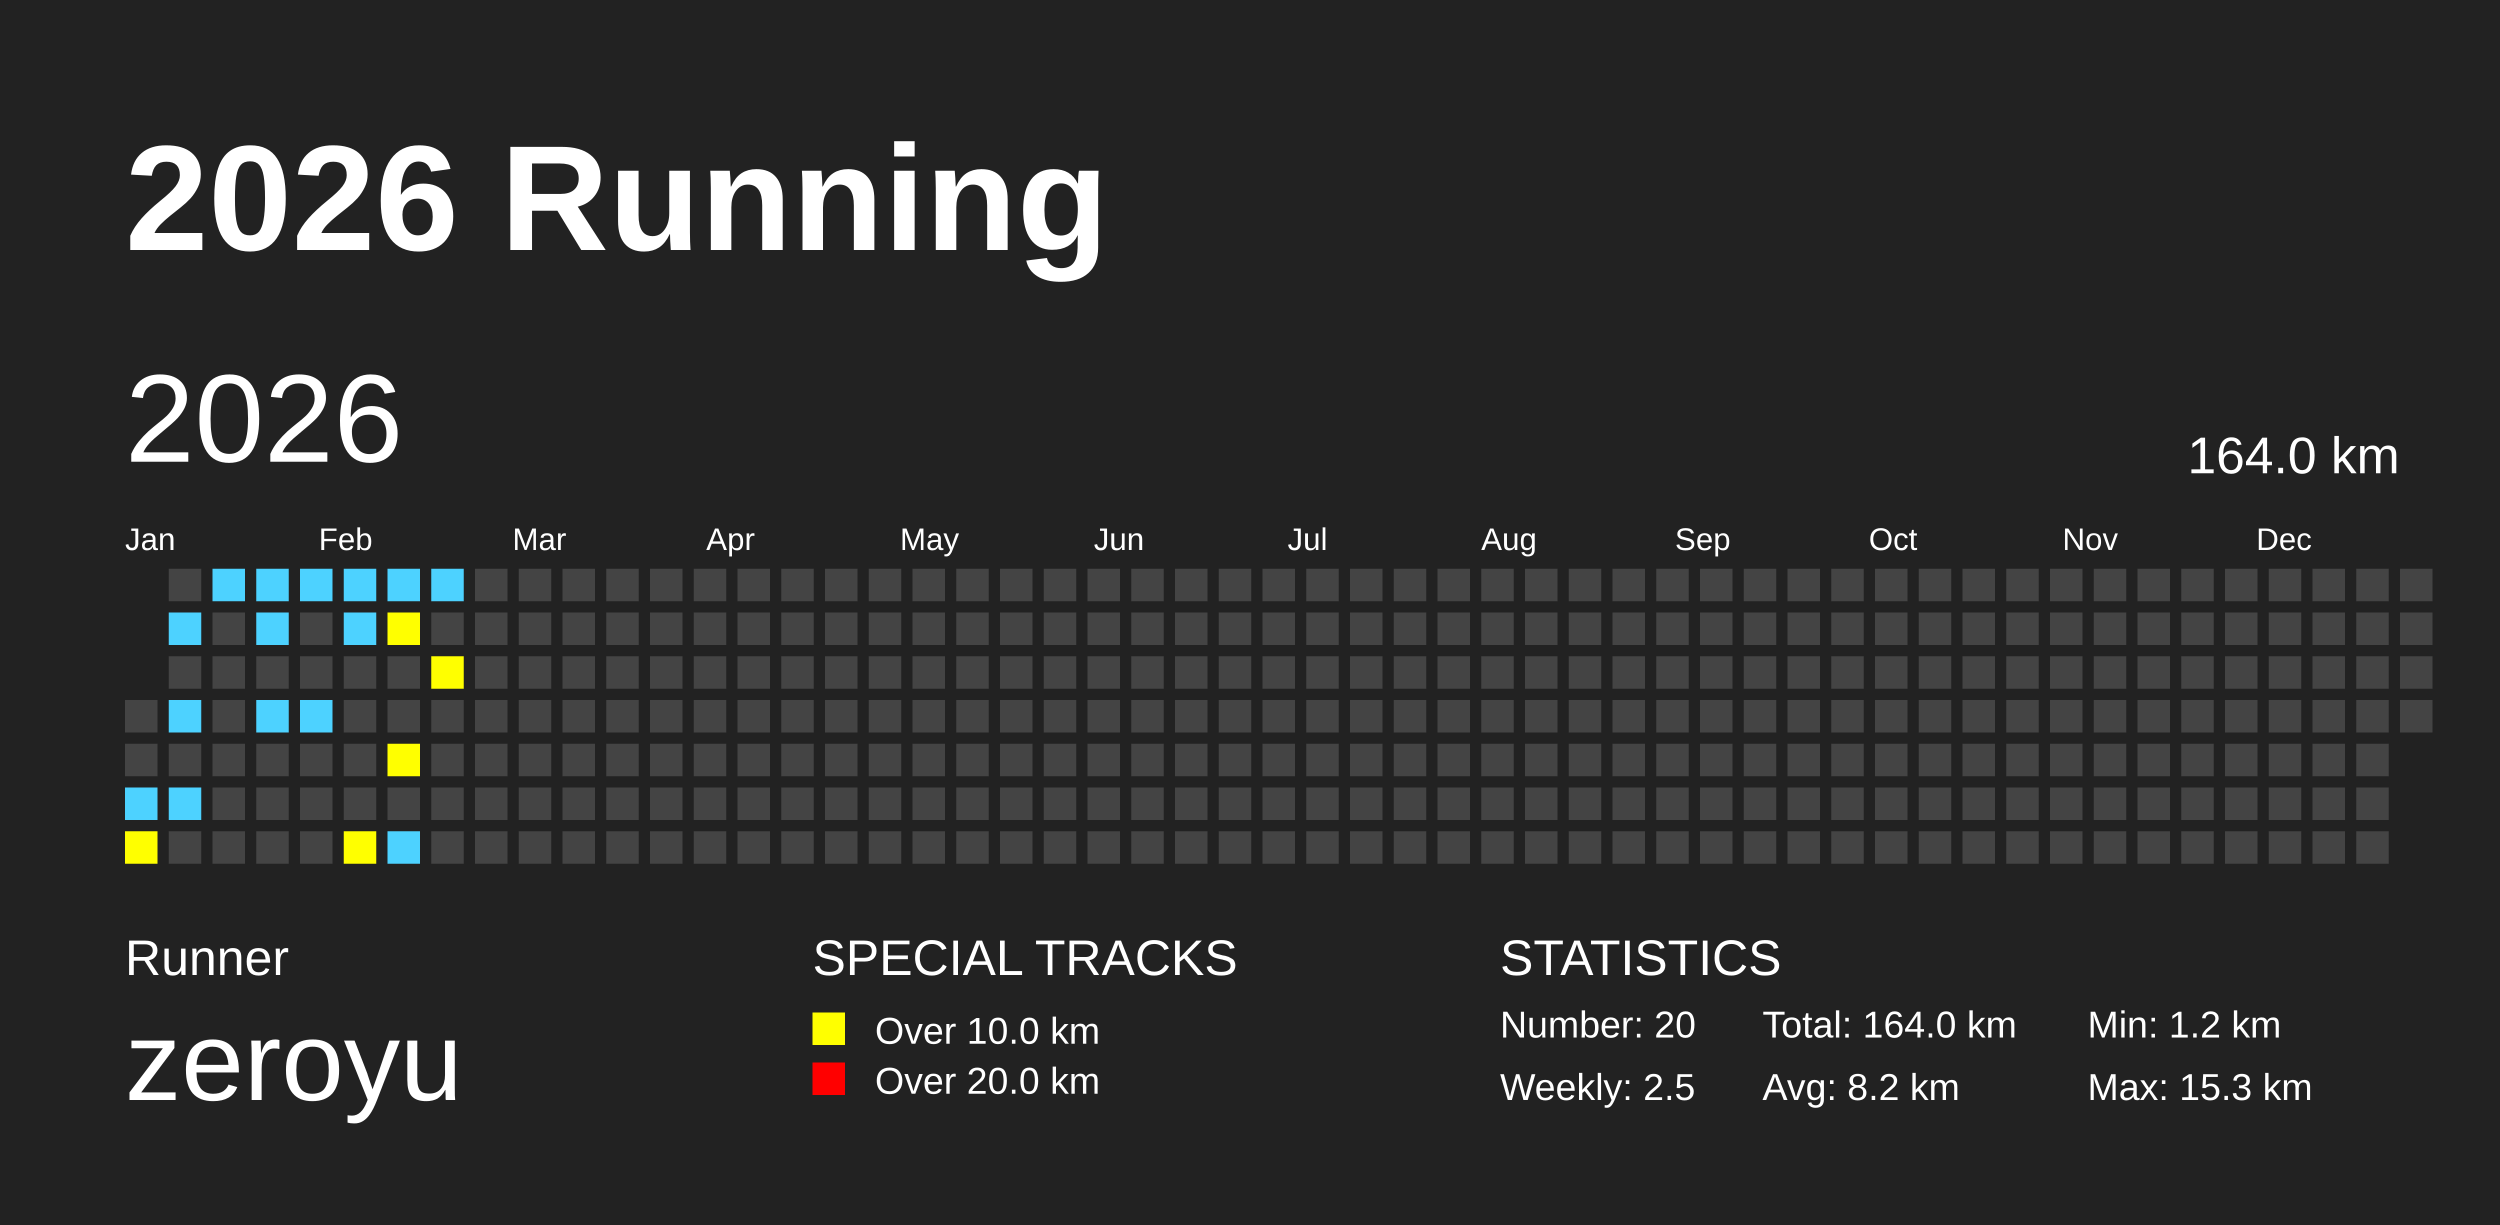
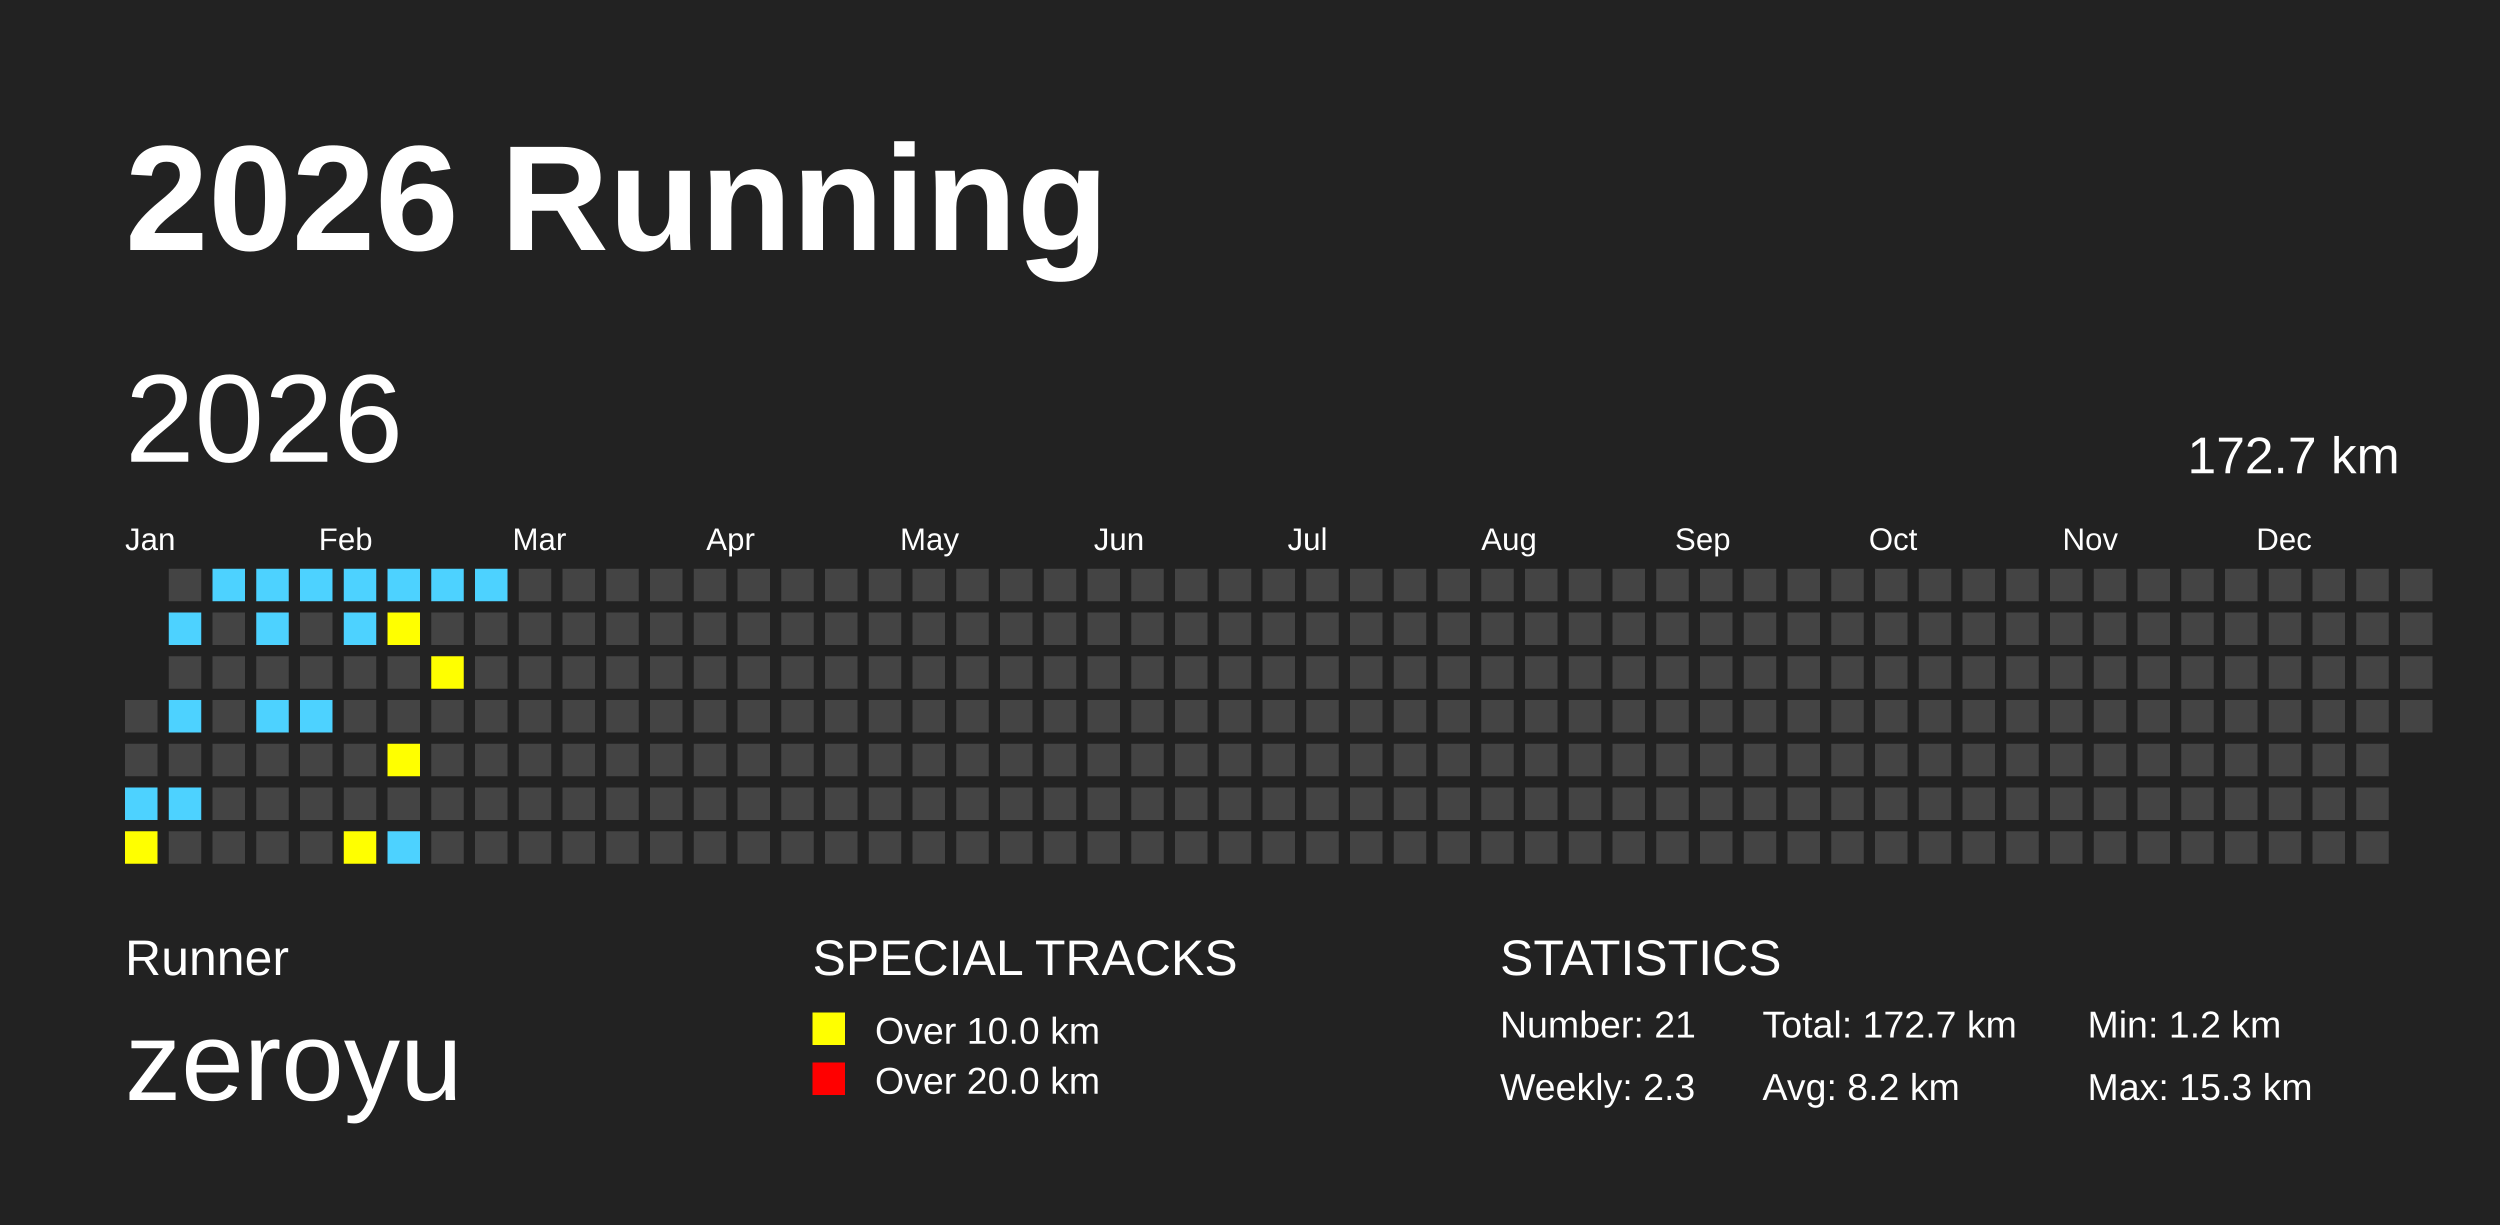
<svg xmlns="http://www.w3.org/2000/svg" baseProfile="full" height="98mm" version="1.1" viewBox="0,0,200,98" width="200mm">
  <defs />
  <rect fill="#222222" height="98" width="200" x="0" y="0" />
  <text fill="#FFFFFF" style="font-size:12px; font-family:Arial; font-weight:bold;" x="10" y="20">2026 Running</text>
  <text fill="#FFFFFF" style="font-size:4px; font-family:Arial" x="10" y="78">Runner</text>
  <text fill="#FFFFFF" style="font-size:9px; font-family:Arial" x="10" y="88">zeroyu</text>
  <text fill="#FFFFFF" style="font-size:4px; font-family:Arial" x="65" y="78">SPECIAL TRACKS</text>
  <rect fill="yellow" height="2.6" width="2.6" x="65" y="81" />
  <text fill="#FFFFFF" style="font-size:3px; font-family:Arial" x="70" y="83.5">Over 10.0 km</text>
  <rect fill="red" height="2.6" width="2.6" x="65" y="85" />
  <text fill="#FFFFFF" style="font-size:3px; font-family:Arial" x="70" y="87.5">Over 20.0 km</text>
  <text fill="#FFFFFF" style="font-size:4px; font-family:Arial" x="120" y="78">STATISTICS</text>
-   <text fill="#FFFFFF" style="font-size:3px; font-family:Arial" x="120" y="83">Number: 20</text>
-   <text fill="#FFFFFF" style="font-size:3px; font-family:Arial" x="120" y="88">Weekly: 2.5</text>
-   <text fill="#FFFFFF" style="font-size:3px; font-family:Arial" x="141" y="83">Total: 164.0 km</text>
+   <text fill="#FFFFFF" style="font-size:3px; font-family:Arial" x="120" y="83">Number: 21</text>
+   <text fill="#FFFFFF" style="font-size:3px; font-family:Arial" x="120" y="88">Weekly: 2.3</text>
+   <text fill="#FFFFFF" style="font-size:3px; font-family:Arial" x="141" y="83">Total: 172.7 km</text>
  <text fill="#FFFFFF" style="font-size:3px; font-family:Arial" x="141" y="88">Avg: 8.2 km</text>
  <text fill="#FFFFFF" style="font-size:3px; font-family:Arial" x="167" y="83">Min: 1.2 km</text>
  <text fill="#FFFFFF" style="font-size:3px; font-family:Arial" x="167" y="88">Max: 15.3 km</text>
  <text dominant-baseline="hanging" fill="#FFFFFF" style="font-size:10.0px; font-family:Arial;" x="10" y="30">2026</text>
-   <text dominant-baseline="hanging" fill="#FFFFFF" style="font-size:4.125px; font-family:Arial;" x="175" y="35">164.0 km</text>
+   <text dominant-baseline="hanging" fill="#FFFFFF" style="font-size:4.125px; font-family:Arial;" x="175" y="35">172.7 km</text>
  <text fill="#FFFFFF" style="font-size:2.5px; font-family:Arial" x="10.0" y="44">Jan</text>
  <text fill="#FFFFFF" style="font-size:2.5px; font-family:Arial" x="25.5" y="44">Feb</text>
  <text fill="#FFFFFF" style="font-size:2.5px; font-family:Arial" x="41.0" y="44">Mar</text>
  <text fill="#FFFFFF" style="font-size:2.5px; font-family:Arial" x="56.5" y="44">Apr</text>
  <text fill="#FFFFFF" style="font-size:2.5px; font-family:Arial" x="72.0" y="44">May</text>
  <text fill="#FFFFFF" style="font-size:2.5px; font-family:Arial" x="87.5" y="44">Jun</text>
  <text fill="#FFFFFF" style="font-size:2.5px; font-family:Arial" x="103.0" y="44">Jul</text>
  <text fill="#FFFFFF" style="font-size:2.5px; font-family:Arial" x="118.5" y="44">Aug</text>
  <text fill="#FFFFFF" style="font-size:2.5px; font-family:Arial" x="134.0" y="44">Sep</text>
  <text fill="#FFFFFF" style="font-size:2.5px; font-family:Arial" x="149.5" y="44">Oct</text>
  <text fill="#FFFFFF" style="font-size:2.5px; font-family:Arial" x="165.0" y="44">Nov</text>
  <text fill="#FFFFFF" style="font-size:2.5px; font-family:Arial" x="180.5" y="44">Dec</text>
  <rect fill="#444444" height="2.6" width="2.6" x="10.0" y="56.0" />
  <rect fill="#444444" height="2.6" width="2.6" x="10.0" y="59.5" />
  <rect fill="#4DD2FF" height="2.6" width="2.6" x="10.0" y="63.0" />
  <rect fill="yellow" height="2.6" width="2.6" x="10.0" y="66.5" />
  <rect fill="#444444" height="2.6" width="2.6" x="13.5" y="45.5" />
  <rect fill="#4DD2FF" height="2.6" width="2.6" x="13.5" y="49.0" />
  <rect fill="#444444" height="2.6" width="2.6" x="13.5" y="52.5" />
  <rect fill="#4DD2FF" height="2.6" width="2.6" x="13.5" y="56.0" />
  <rect fill="#444444" height="2.6" width="2.6" x="13.5" y="59.5" />
  <rect fill="#4DD2FF" height="2.6" width="2.6" x="13.5" y="63.0" />
  <rect fill="#444444" height="2.6" width="2.6" x="13.5" y="66.5" />
  <rect fill="#4DD2FF" height="2.6" width="2.6" x="17.0" y="45.5" />
  <rect fill="#444444" height="2.6" width="2.6" x="17.0" y="49.0" />
  <rect fill="#444444" height="2.6" width="2.6" x="17.0" y="52.5" />
  <rect fill="#444444" height="2.6" width="2.6" x="17.0" y="56.0" />
  <rect fill="#444444" height="2.6" width="2.6" x="17.0" y="59.5" />
  <rect fill="#444444" height="2.6" width="2.6" x="17.0" y="63.0" />
  <rect fill="#444444" height="2.6" width="2.6" x="17.0" y="66.5" />
  <rect fill="#4DD2FF" height="2.6" width="2.6" x="20.5" y="45.5" />
  <rect fill="#4DD2FF" height="2.6" width="2.6" x="20.5" y="49.0" />
  <rect fill="#444444" height="2.6" width="2.6" x="20.5" y="52.5" />
  <rect fill="#4DD2FF" height="2.6" width="2.6" x="20.5" y="56.0" />
  <rect fill="#444444" height="2.6" width="2.6" x="20.5" y="59.5" />
  <rect fill="#444444" height="2.6" width="2.6" x="20.5" y="63.0" />
  <rect fill="#444444" height="2.6" width="2.6" x="20.5" y="66.5" />
  <rect fill="#4DD2FF" height="2.6" width="2.6" x="24.0" y="45.5" />
  <rect fill="#444444" height="2.6" width="2.6" x="24.0" y="49.0" />
  <rect fill="#444444" height="2.6" width="2.6" x="24.0" y="52.5" />
  <rect fill="#4DD2FF" height="2.6" width="2.6" x="24.0" y="56.0" />
  <rect fill="#444444" height="2.6" width="2.6" x="24.0" y="59.5" />
  <rect fill="#444444" height="2.6" width="2.6" x="24.0" y="63.0" />
  <rect fill="#444444" height="2.6" width="2.6" x="24.0" y="66.5" />
  <rect fill="#4DD2FF" height="2.6" width="2.6" x="27.5" y="45.5" />
  <rect fill="#4DD2FF" height="2.6" width="2.6" x="27.5" y="49.0" />
  <rect fill="#444444" height="2.6" width="2.6" x="27.5" y="52.5" />
  <rect fill="#444444" height="2.6" width="2.6" x="27.5" y="56.0" />
  <rect fill="#444444" height="2.6" width="2.6" x="27.5" y="59.5" />
  <rect fill="#444444" height="2.6" width="2.6" x="27.5" y="63.0" />
  <rect fill="yellow" height="2.6" width="2.6" x="27.5" y="66.5" />
  <rect fill="#4DD2FF" height="2.6" width="2.6" x="31.0" y="45.5" />
  <rect fill="yellow" height="2.6" width="2.6" x="31.0" y="49.0" />
  <rect fill="#444444" height="2.6" width="2.6" x="31.0" y="52.5" />
  <rect fill="#444444" height="2.6" width="2.6" x="31.0" y="56.0" />
  <rect fill="yellow" height="2.6" width="2.6" x="31.0" y="59.5" />
  <rect fill="#444444" height="2.6" width="2.6" x="31.0" y="63.0" />
  <rect fill="#4DD2FF" height="2.6" width="2.6" x="31.0" y="66.5" />
  <rect fill="#4DD2FF" height="2.6" width="2.6" x="34.5" y="45.5" />
  <rect fill="#444444" height="2.6" width="2.6" x="34.5" y="49.0" />
  <rect fill="yellow" height="2.6" width="2.6" x="34.5" y="52.5" />
  <rect fill="#444444" height="2.6" width="2.6" x="34.5" y="56.0" />
  <rect fill="#444444" height="2.6" width="2.6" x="34.5" y="59.5" />
  <rect fill="#444444" height="2.6" width="2.6" x="34.5" y="63.0" />
  <rect fill="#444444" height="2.6" width="2.6" x="34.5" y="66.5" />
-   <rect fill="#444444" height="2.6" width="2.6" x="38.0" y="45.5" />
+   <rect fill="#4DD2FF" height="2.6" width="2.6" x="38.0" y="45.5" />
  <rect fill="#444444" height="2.6" width="2.6" x="38.0" y="49.0" />
  <rect fill="#444444" height="2.6" width="2.6" x="38.0" y="52.5" />
  <rect fill="#444444" height="2.6" width="2.6" x="38.0" y="56.0" />
  <rect fill="#444444" height="2.6" width="2.6" x="38.0" y="59.5" />
  <rect fill="#444444" height="2.6" width="2.6" x="38.0" y="63.0" />
  <rect fill="#444444" height="2.6" width="2.6" x="38.0" y="66.5" />
  <rect fill="#444444" height="2.6" width="2.6" x="41.5" y="45.5" />
  <rect fill="#444444" height="2.6" width="2.6" x="41.5" y="49.0" />
  <rect fill="#444444" height="2.6" width="2.6" x="41.5" y="52.5" />
  <rect fill="#444444" height="2.6" width="2.6" x="41.5" y="56.0" />
  <rect fill="#444444" height="2.6" width="2.6" x="41.5" y="59.5" />
  <rect fill="#444444" height="2.6" width="2.6" x="41.5" y="63.0" />
  <rect fill="#444444" height="2.6" width="2.6" x="41.5" y="66.5" />
  <rect fill="#444444" height="2.6" width="2.6" x="45.0" y="45.5" />
  <rect fill="#444444" height="2.6" width="2.6" x="45.0" y="49.0" />
  <rect fill="#444444" height="2.6" width="2.6" x="45.0" y="52.5" />
  <rect fill="#444444" height="2.6" width="2.6" x="45.0" y="56.0" />
  <rect fill="#444444" height="2.6" width="2.6" x="45.0" y="59.5" />
  <rect fill="#444444" height="2.6" width="2.6" x="45.0" y="63.0" />
  <rect fill="#444444" height="2.6" width="2.6" x="45.0" y="66.5" />
  <rect fill="#444444" height="2.6" width="2.6" x="48.5" y="45.5" />
  <rect fill="#444444" height="2.6" width="2.6" x="48.5" y="49.0" />
  <rect fill="#444444" height="2.6" width="2.6" x="48.5" y="52.5" />
  <rect fill="#444444" height="2.6" width="2.6" x="48.5" y="56.0" />
  <rect fill="#444444" height="2.6" width="2.6" x="48.5" y="59.5" />
  <rect fill="#444444" height="2.6" width="2.6" x="48.5" y="63.0" />
  <rect fill="#444444" height="2.6" width="2.6" x="48.5" y="66.5" />
  <rect fill="#444444" height="2.6" width="2.6" x="52.0" y="45.5" />
  <rect fill="#444444" height="2.6" width="2.6" x="52.0" y="49.0" />
  <rect fill="#444444" height="2.6" width="2.6" x="52.0" y="52.5" />
  <rect fill="#444444" height="2.6" width="2.6" x="52.0" y="56.0" />
  <rect fill="#444444" height="2.6" width="2.6" x="52.0" y="59.5" />
  <rect fill="#444444" height="2.6" width="2.6" x="52.0" y="63.0" />
  <rect fill="#444444" height="2.6" width="2.6" x="52.0" y="66.5" />
  <rect fill="#444444" height="2.6" width="2.6" x="55.5" y="45.5" />
  <rect fill="#444444" height="2.6" width="2.6" x="55.5" y="49.0" />
  <rect fill="#444444" height="2.6" width="2.6" x="55.5" y="52.5" />
  <rect fill="#444444" height="2.6" width="2.6" x="55.5" y="56.0" />
  <rect fill="#444444" height="2.6" width="2.6" x="55.5" y="59.5" />
  <rect fill="#444444" height="2.6" width="2.6" x="55.5" y="63.0" />
  <rect fill="#444444" height="2.6" width="2.6" x="55.5" y="66.5" />
  <rect fill="#444444" height="2.6" width="2.6" x="59.0" y="45.5" />
  <rect fill="#444444" height="2.6" width="2.6" x="59.0" y="49.0" />
  <rect fill="#444444" height="2.6" width="2.6" x="59.0" y="52.5" />
  <rect fill="#444444" height="2.6" width="2.6" x="59.0" y="56.0" />
  <rect fill="#444444" height="2.6" width="2.6" x="59.0" y="59.5" />
  <rect fill="#444444" height="2.6" width="2.6" x="59.0" y="63.0" />
  <rect fill="#444444" height="2.6" width="2.6" x="59.0" y="66.5" />
  <rect fill="#444444" height="2.6" width="2.6" x="62.5" y="45.5" />
  <rect fill="#444444" height="2.6" width="2.6" x="62.5" y="49.0" />
  <rect fill="#444444" height="2.6" width="2.6" x="62.5" y="52.5" />
  <rect fill="#444444" height="2.6" width="2.6" x="62.5" y="56.0" />
  <rect fill="#444444" height="2.6" width="2.6" x="62.5" y="59.5" />
  <rect fill="#444444" height="2.6" width="2.6" x="62.5" y="63.0" />
  <rect fill="#444444" height="2.6" width="2.6" x="62.5" y="66.5" />
  <rect fill="#444444" height="2.6" width="2.6" x="66.0" y="45.5" />
  <rect fill="#444444" height="2.6" width="2.6" x="66.0" y="49.0" />
  <rect fill="#444444" height="2.6" width="2.6" x="66.0" y="52.5" />
  <rect fill="#444444" height="2.6" width="2.6" x="66.0" y="56.0" />
  <rect fill="#444444" height="2.6" width="2.6" x="66.0" y="59.5" />
  <rect fill="#444444" height="2.6" width="2.6" x="66.0" y="63.0" />
  <rect fill="#444444" height="2.6" width="2.6" x="66.0" y="66.5" />
  <rect fill="#444444" height="2.6" width="2.6" x="69.5" y="45.5" />
  <rect fill="#444444" height="2.6" width="2.6" x="69.5" y="49.0" />
  <rect fill="#444444" height="2.6" width="2.6" x="69.5" y="52.5" />
  <rect fill="#444444" height="2.6" width="2.6" x="69.5" y="56.0" />
  <rect fill="#444444" height="2.6" width="2.6" x="69.5" y="59.5" />
  <rect fill="#444444" height="2.6" width="2.6" x="69.5" y="63.0" />
  <rect fill="#444444" height="2.6" width="2.6" x="69.5" y="66.5" />
  <rect fill="#444444" height="2.6" width="2.6" x="73.0" y="45.5" />
  <rect fill="#444444" height="2.6" width="2.6" x="73.0" y="49.0" />
  <rect fill="#444444" height="2.6" width="2.6" x="73.0" y="52.5" />
  <rect fill="#444444" height="2.6" width="2.6" x="73.0" y="56.0" />
  <rect fill="#444444" height="2.6" width="2.6" x="73.0" y="59.5" />
  <rect fill="#444444" height="2.6" width="2.6" x="73.0" y="63.0" />
  <rect fill="#444444" height="2.6" width="2.6" x="73.0" y="66.5" />
  <rect fill="#444444" height="2.6" width="2.6" x="76.5" y="45.5" />
  <rect fill="#444444" height="2.6" width="2.6" x="76.5" y="49.0" />
  <rect fill="#444444" height="2.6" width="2.6" x="76.5" y="52.5" />
  <rect fill="#444444" height="2.6" width="2.6" x="76.5" y="56.0" />
  <rect fill="#444444" height="2.6" width="2.6" x="76.5" y="59.5" />
  <rect fill="#444444" height="2.6" width="2.6" x="76.5" y="63.0" />
  <rect fill="#444444" height="2.6" width="2.6" x="76.5" y="66.5" />
  <rect fill="#444444" height="2.6" width="2.6" x="80.0" y="45.5" />
  <rect fill="#444444" height="2.6" width="2.6" x="80.0" y="49.0" />
  <rect fill="#444444" height="2.6" width="2.6" x="80.0" y="52.5" />
  <rect fill="#444444" height="2.6" width="2.6" x="80.0" y="56.0" />
  <rect fill="#444444" height="2.6" width="2.6" x="80.0" y="59.5" />
  <rect fill="#444444" height="2.6" width="2.6" x="80.0" y="63.0" />
  <rect fill="#444444" height="2.6" width="2.6" x="80.0" y="66.5" />
  <rect fill="#444444" height="2.6" width="2.6" x="83.5" y="45.5" />
  <rect fill="#444444" height="2.6" width="2.6" x="83.5" y="49.0" />
  <rect fill="#444444" height="2.6" width="2.6" x="83.5" y="52.5" />
  <rect fill="#444444" height="2.6" width="2.6" x="83.5" y="56.0" />
  <rect fill="#444444" height="2.6" width="2.6" x="83.5" y="59.5" />
  <rect fill="#444444" height="2.6" width="2.6" x="83.5" y="63.0" />
  <rect fill="#444444" height="2.6" width="2.6" x="83.5" y="66.5" />
  <rect fill="#444444" height="2.6" width="2.6" x="87.0" y="45.5" />
  <rect fill="#444444" height="2.6" width="2.6" x="87.0" y="49.0" />
  <rect fill="#444444" height="2.6" width="2.6" x="87.0" y="52.5" />
  <rect fill="#444444" height="2.6" width="2.6" x="87.0" y="56.0" />
  <rect fill="#444444" height="2.6" width="2.6" x="87.0" y="59.5" />
  <rect fill="#444444" height="2.6" width="2.6" x="87.0" y="63.0" />
  <rect fill="#444444" height="2.6" width="2.6" x="87.0" y="66.5" />
  <rect fill="#444444" height="2.6" width="2.6" x="90.5" y="45.5" />
  <rect fill="#444444" height="2.6" width="2.6" x="90.5" y="49.0" />
  <rect fill="#444444" height="2.6" width="2.6" x="90.5" y="52.5" />
  <rect fill="#444444" height="2.6" width="2.6" x="90.5" y="56.0" />
  <rect fill="#444444" height="2.6" width="2.6" x="90.5" y="59.5" />
  <rect fill="#444444" height="2.6" width="2.6" x="90.5" y="63.0" />
  <rect fill="#444444" height="2.6" width="2.6" x="90.5" y="66.5" />
  <rect fill="#444444" height="2.6" width="2.6" x="94.0" y="45.5" />
  <rect fill="#444444" height="2.6" width="2.6" x="94.0" y="49.0" />
  <rect fill="#444444" height="2.6" width="2.6" x="94.0" y="52.5" />
  <rect fill="#444444" height="2.6" width="2.6" x="94.0" y="56.0" />
  <rect fill="#444444" height="2.6" width="2.6" x="94.0" y="59.5" />
  <rect fill="#444444" height="2.6" width="2.6" x="94.0" y="63.0" />
  <rect fill="#444444" height="2.6" width="2.6" x="94.0" y="66.5" />
  <rect fill="#444444" height="2.6" width="2.6" x="97.5" y="45.5" />
  <rect fill="#444444" height="2.6" width="2.6" x="97.5" y="49.0" />
  <rect fill="#444444" height="2.6" width="2.6" x="97.5" y="52.5" />
  <rect fill="#444444" height="2.6" width="2.6" x="97.5" y="56.0" />
  <rect fill="#444444" height="2.6" width="2.6" x="97.5" y="59.5" />
  <rect fill="#444444" height="2.6" width="2.6" x="97.5" y="63.0" />
  <rect fill="#444444" height="2.6" width="2.6" x="97.5" y="66.5" />
  <rect fill="#444444" height="2.6" width="2.6" x="101.0" y="45.5" />
  <rect fill="#444444" height="2.6" width="2.6" x="101.0" y="49.0" />
  <rect fill="#444444" height="2.6" width="2.6" x="101.0" y="52.5" />
  <rect fill="#444444" height="2.6" width="2.6" x="101.0" y="56.0" />
  <rect fill="#444444" height="2.6" width="2.6" x="101.0" y="59.5" />
  <rect fill="#444444" height="2.6" width="2.6" x="101.0" y="63.0" />
  <rect fill="#444444" height="2.6" width="2.6" x="101.0" y="66.5" />
  <rect fill="#444444" height="2.6" width="2.6" x="104.5" y="45.5" />
  <rect fill="#444444" height="2.6" width="2.6" x="104.5" y="49.0" />
  <rect fill="#444444" height="2.6" width="2.6" x="104.5" y="52.5" />
  <rect fill="#444444" height="2.6" width="2.6" x="104.5" y="56.0" />
  <rect fill="#444444" height="2.6" width="2.6" x="104.5" y="59.5" />
  <rect fill="#444444" height="2.6" width="2.6" x="104.5" y="63.0" />
  <rect fill="#444444" height="2.6" width="2.6" x="104.5" y="66.5" />
  <rect fill="#444444" height="2.6" width="2.6" x="108.0" y="45.5" />
  <rect fill="#444444" height="2.6" width="2.6" x="108.0" y="49.0" />
  <rect fill="#444444" height="2.6" width="2.6" x="108.0" y="52.5" />
  <rect fill="#444444" height="2.6" width="2.6" x="108.0" y="56.0" />
  <rect fill="#444444" height="2.6" width="2.6" x="108.0" y="59.5" />
  <rect fill="#444444" height="2.6" width="2.6" x="108.0" y="63.0" />
  <rect fill="#444444" height="2.6" width="2.6" x="108.0" y="66.5" />
  <rect fill="#444444" height="2.6" width="2.6" x="111.5" y="45.5" />
  <rect fill="#444444" height="2.6" width="2.6" x="111.5" y="49.0" />
  <rect fill="#444444" height="2.6" width="2.6" x="111.5" y="52.5" />
  <rect fill="#444444" height="2.6" width="2.6" x="111.5" y="56.0" />
  <rect fill="#444444" height="2.6" width="2.6" x="111.5" y="59.5" />
  <rect fill="#444444" height="2.6" width="2.6" x="111.5" y="63.0" />
  <rect fill="#444444" height="2.6" width="2.6" x="111.5" y="66.5" />
  <rect fill="#444444" height="2.6" width="2.6" x="115.0" y="45.5" />
  <rect fill="#444444" height="2.6" width="2.6" x="115.0" y="49.0" />
  <rect fill="#444444" height="2.6" width="2.6" x="115.0" y="52.5" />
  <rect fill="#444444" height="2.6" width="2.6" x="115.0" y="56.0" />
  <rect fill="#444444" height="2.6" width="2.6" x="115.0" y="59.5" />
  <rect fill="#444444" height="2.6" width="2.6" x="115.0" y="63.0" />
  <rect fill="#444444" height="2.6" width="2.6" x="115.0" y="66.5" />
  <rect fill="#444444" height="2.6" width="2.6" x="118.5" y="45.5" />
  <rect fill="#444444" height="2.6" width="2.6" x="118.5" y="49.0" />
  <rect fill="#444444" height="2.6" width="2.6" x="118.5" y="52.5" />
  <rect fill="#444444" height="2.6" width="2.6" x="118.5" y="56.0" />
  <rect fill="#444444" height="2.6" width="2.6" x="118.5" y="59.5" />
  <rect fill="#444444" height="2.6" width="2.6" x="118.5" y="63.0" />
  <rect fill="#444444" height="2.6" width="2.6" x="118.5" y="66.5" />
  <rect fill="#444444" height="2.6" width="2.6" x="122.0" y="45.5" />
  <rect fill="#444444" height="2.6" width="2.6" x="122.0" y="49.0" />
  <rect fill="#444444" height="2.6" width="2.6" x="122.0" y="52.5" />
  <rect fill="#444444" height="2.6" width="2.6" x="122.0" y="56.0" />
  <rect fill="#444444" height="2.6" width="2.6" x="122.0" y="59.5" />
  <rect fill="#444444" height="2.6" width="2.6" x="122.0" y="63.0" />
  <rect fill="#444444" height="2.6" width="2.6" x="122.0" y="66.5" />
  <rect fill="#444444" height="2.6" width="2.6" x="125.5" y="45.5" />
  <rect fill="#444444" height="2.6" width="2.6" x="125.5" y="49.0" />
  <rect fill="#444444" height="2.6" width="2.6" x="125.5" y="52.5" />
  <rect fill="#444444" height="2.6" width="2.6" x="125.5" y="56.0" />
  <rect fill="#444444" height="2.6" width="2.6" x="125.5" y="59.5" />
  <rect fill="#444444" height="2.6" width="2.6" x="125.5" y="63.0" />
  <rect fill="#444444" height="2.6" width="2.6" x="125.5" y="66.5" />
  <rect fill="#444444" height="2.6" width="2.6" x="129.0" y="45.5" />
  <rect fill="#444444" height="2.6" width="2.6" x="129.0" y="49.0" />
  <rect fill="#444444" height="2.6" width="2.6" x="129.0" y="52.5" />
  <rect fill="#444444" height="2.6" width="2.6" x="129.0" y="56.0" />
  <rect fill="#444444" height="2.6" width="2.6" x="129.0" y="59.5" />
  <rect fill="#444444" height="2.6" width="2.6" x="129.0" y="63.0" />
  <rect fill="#444444" height="2.6" width="2.6" x="129.0" y="66.5" />
  <rect fill="#444444" height="2.6" width="2.6" x="132.5" y="45.5" />
  <rect fill="#444444" height="2.6" width="2.6" x="132.5" y="49.0" />
  <rect fill="#444444" height="2.6" width="2.6" x="132.5" y="52.5" />
  <rect fill="#444444" height="2.6" width="2.6" x="132.5" y="56.0" />
  <rect fill="#444444" height="2.6" width="2.6" x="132.5" y="59.5" />
  <rect fill="#444444" height="2.6" width="2.6" x="132.5" y="63.0" />
  <rect fill="#444444" height="2.6" width="2.6" x="132.5" y="66.5" />
  <rect fill="#444444" height="2.6" width="2.6" x="136.0" y="45.5" />
  <rect fill="#444444" height="2.6" width="2.6" x="136.0" y="49.0" />
  <rect fill="#444444" height="2.6" width="2.6" x="136.0" y="52.5" />
  <rect fill="#444444" height="2.6" width="2.6" x="136.0" y="56.0" />
  <rect fill="#444444" height="2.6" width="2.6" x="136.0" y="59.5" />
  <rect fill="#444444" height="2.6" width="2.6" x="136.0" y="63.0" />
  <rect fill="#444444" height="2.6" width="2.6" x="136.0" y="66.5" />
  <rect fill="#444444" height="2.6" width="2.6" x="139.5" y="45.5" />
  <rect fill="#444444" height="2.6" width="2.6" x="139.5" y="49.0" />
  <rect fill="#444444" height="2.6" width="2.6" x="139.5" y="52.5" />
  <rect fill="#444444" height="2.6" width="2.6" x="139.5" y="56.0" />
  <rect fill="#444444" height="2.6" width="2.6" x="139.5" y="59.5" />
  <rect fill="#444444" height="2.6" width="2.6" x="139.5" y="63.0" />
  <rect fill="#444444" height="2.6" width="2.6" x="139.5" y="66.5" />
  <rect fill="#444444" height="2.6" width="2.6" x="143.0" y="45.5" />
  <rect fill="#444444" height="2.6" width="2.6" x="143.0" y="49.0" />
  <rect fill="#444444" height="2.6" width="2.6" x="143.0" y="52.5" />
  <rect fill="#444444" height="2.6" width="2.6" x="143.0" y="56.0" />
  <rect fill="#444444" height="2.6" width="2.6" x="143.0" y="59.5" />
  <rect fill="#444444" height="2.6" width="2.6" x="143.0" y="63.0" />
  <rect fill="#444444" height="2.6" width="2.6" x="143.0" y="66.5" />
  <rect fill="#444444" height="2.6" width="2.6" x="146.5" y="45.5" />
  <rect fill="#444444" height="2.6" width="2.6" x="146.5" y="49.0" />
  <rect fill="#444444" height="2.6" width="2.6" x="146.5" y="52.5" />
  <rect fill="#444444" height="2.6" width="2.6" x="146.5" y="56.0" />
  <rect fill="#444444" height="2.6" width="2.6" x="146.5" y="59.5" />
  <rect fill="#444444" height="2.6" width="2.6" x="146.5" y="63.0" />
  <rect fill="#444444" height="2.6" width="2.6" x="146.5" y="66.5" />
  <rect fill="#444444" height="2.6" width="2.6" x="150.0" y="45.5" />
  <rect fill="#444444" height="2.6" width="2.6" x="150.0" y="49.0" />
  <rect fill="#444444" height="2.6" width="2.6" x="150.0" y="52.5" />
  <rect fill="#444444" height="2.6" width="2.6" x="150.0" y="56.0" />
  <rect fill="#444444" height="2.6" width="2.6" x="150.0" y="59.5" />
  <rect fill="#444444" height="2.6" width="2.6" x="150.0" y="63.0" />
  <rect fill="#444444" height="2.6" width="2.6" x="150.0" y="66.5" />
  <rect fill="#444444" height="2.6" width="2.6" x="153.5" y="45.5" />
  <rect fill="#444444" height="2.6" width="2.6" x="153.5" y="49.0" />
  <rect fill="#444444" height="2.6" width="2.6" x="153.5" y="52.5" />
  <rect fill="#444444" height="2.6" width="2.6" x="153.5" y="56.0" />
  <rect fill="#444444" height="2.6" width="2.6" x="153.5" y="59.5" />
  <rect fill="#444444" height="2.6" width="2.6" x="153.5" y="63.0" />
  <rect fill="#444444" height="2.6" width="2.6" x="153.5" y="66.5" />
  <rect fill="#444444" height="2.6" width="2.6" x="157.0" y="45.5" />
  <rect fill="#444444" height="2.6" width="2.6" x="157.0" y="49.0" />
  <rect fill="#444444" height="2.6" width="2.6" x="157.0" y="52.5" />
  <rect fill="#444444" height="2.6" width="2.6" x="157.0" y="56.0" />
  <rect fill="#444444" height="2.6" width="2.6" x="157.0" y="59.5" />
  <rect fill="#444444" height="2.6" width="2.6" x="157.0" y="63.0" />
  <rect fill="#444444" height="2.6" width="2.6" x="157.0" y="66.5" />
  <rect fill="#444444" height="2.6" width="2.6" x="160.5" y="45.5" />
  <rect fill="#444444" height="2.6" width="2.6" x="160.5" y="49.0" />
  <rect fill="#444444" height="2.6" width="2.6" x="160.5" y="52.5" />
  <rect fill="#444444" height="2.6" width="2.6" x="160.5" y="56.0" />
  <rect fill="#444444" height="2.6" width="2.6" x="160.5" y="59.5" />
  <rect fill="#444444" height="2.6" width="2.6" x="160.5" y="63.0" />
  <rect fill="#444444" height="2.6" width="2.6" x="160.5" y="66.5" />
  <rect fill="#444444" height="2.6" width="2.6" x="164.0" y="45.5" />
  <rect fill="#444444" height="2.6" width="2.6" x="164.0" y="49.0" />
  <rect fill="#444444" height="2.6" width="2.6" x="164.0" y="52.5" />
  <rect fill="#444444" height="2.6" width="2.6" x="164.0" y="56.0" />
  <rect fill="#444444" height="2.6" width="2.6" x="164.0" y="59.5" />
  <rect fill="#444444" height="2.6" width="2.6" x="164.0" y="63.0" />
  <rect fill="#444444" height="2.6" width="2.6" x="164.0" y="66.5" />
  <rect fill="#444444" height="2.6" width="2.6" x="167.5" y="45.5" />
  <rect fill="#444444" height="2.6" width="2.6" x="167.5" y="49.0" />
  <rect fill="#444444" height="2.6" width="2.6" x="167.5" y="52.5" />
  <rect fill="#444444" height="2.6" width="2.6" x="167.5" y="56.0" />
  <rect fill="#444444" height="2.6" width="2.6" x="167.5" y="59.5" />
  <rect fill="#444444" height="2.6" width="2.6" x="167.5" y="63.0" />
  <rect fill="#444444" height="2.6" width="2.6" x="167.5" y="66.5" />
  <rect fill="#444444" height="2.6" width="2.6" x="171.0" y="45.5" />
  <rect fill="#444444" height="2.6" width="2.6" x="171.0" y="49.0" />
  <rect fill="#444444" height="2.6" width="2.6" x="171.0" y="52.5" />
  <rect fill="#444444" height="2.6" width="2.6" x="171.0" y="56.0" />
  <rect fill="#444444" height="2.6" width="2.6" x="171.0" y="59.5" />
  <rect fill="#444444" height="2.6" width="2.6" x="171.0" y="63.0" />
  <rect fill="#444444" height="2.6" width="2.6" x="171.0" y="66.5" />
  <rect fill="#444444" height="2.6" width="2.6" x="174.5" y="45.5" />
  <rect fill="#444444" height="2.6" width="2.6" x="174.5" y="49.0" />
  <rect fill="#444444" height="2.6" width="2.6" x="174.5" y="52.5" />
  <rect fill="#444444" height="2.6" width="2.6" x="174.5" y="56.0" />
  <rect fill="#444444" height="2.6" width="2.6" x="174.5" y="59.5" />
  <rect fill="#444444" height="2.6" width="2.6" x="174.5" y="63.0" />
  <rect fill="#444444" height="2.6" width="2.6" x="174.5" y="66.5" />
  <rect fill="#444444" height="2.6" width="2.6" x="178.0" y="45.5" />
  <rect fill="#444444" height="2.6" width="2.6" x="178.0" y="49.0" />
  <rect fill="#444444" height="2.6" width="2.6" x="178.0" y="52.5" />
  <rect fill="#444444" height="2.6" width="2.6" x="178.0" y="56.0" />
  <rect fill="#444444" height="2.6" width="2.6" x="178.0" y="59.5" />
  <rect fill="#444444" height="2.6" width="2.6" x="178.0" y="63.0" />
  <rect fill="#444444" height="2.6" width="2.6" x="178.0" y="66.5" />
  <rect fill="#444444" height="2.6" width="2.6" x="181.5" y="45.5" />
  <rect fill="#444444" height="2.6" width="2.6" x="181.5" y="49.0" />
  <rect fill="#444444" height="2.6" width="2.6" x="181.5" y="52.5" />
  <rect fill="#444444" height="2.6" width="2.6" x="181.5" y="56.0" />
  <rect fill="#444444" height="2.6" width="2.6" x="181.5" y="59.5" />
  <rect fill="#444444" height="2.6" width="2.6" x="181.5" y="63.0" />
  <rect fill="#444444" height="2.6" width="2.6" x="181.5" y="66.5" />
  <rect fill="#444444" height="2.6" width="2.6" x="185.0" y="45.5" />
  <rect fill="#444444" height="2.6" width="2.6" x="185.0" y="49.0" />
  <rect fill="#444444" height="2.6" width="2.6" x="185.0" y="52.5" />
  <rect fill="#444444" height="2.6" width="2.6" x="185.0" y="56.0" />
  <rect fill="#444444" height="2.6" width="2.6" x="185.0" y="59.5" />
  <rect fill="#444444" height="2.6" width="2.6" x="185.0" y="63.0" />
  <rect fill="#444444" height="2.6" width="2.6" x="185.0" y="66.5" />
  <rect fill="#444444" height="2.6" width="2.6" x="188.5" y="45.5" />
  <rect fill="#444444" height="2.6" width="2.6" x="188.5" y="49.0" />
  <rect fill="#444444" height="2.6" width="2.6" x="188.5" y="52.5" />
  <rect fill="#444444" height="2.6" width="2.6" x="188.5" y="56.0" />
  <rect fill="#444444" height="2.6" width="2.6" x="188.5" y="59.5" />
  <rect fill="#444444" height="2.6" width="2.6" x="188.5" y="63.0" />
  <rect fill="#444444" height="2.6" width="2.6" x="188.5" y="66.5" />
  <rect fill="#444444" height="2.6" width="2.6" x="192.0" y="45.5" />
  <rect fill="#444444" height="2.6" width="2.6" x="192.0" y="49.0" />
  <rect fill="#444444" height="2.6" width="2.6" x="192.0" y="52.5" />
  <rect fill="#444444" height="2.6" width="2.6" x="192.0" y="56.0" />
</svg>
